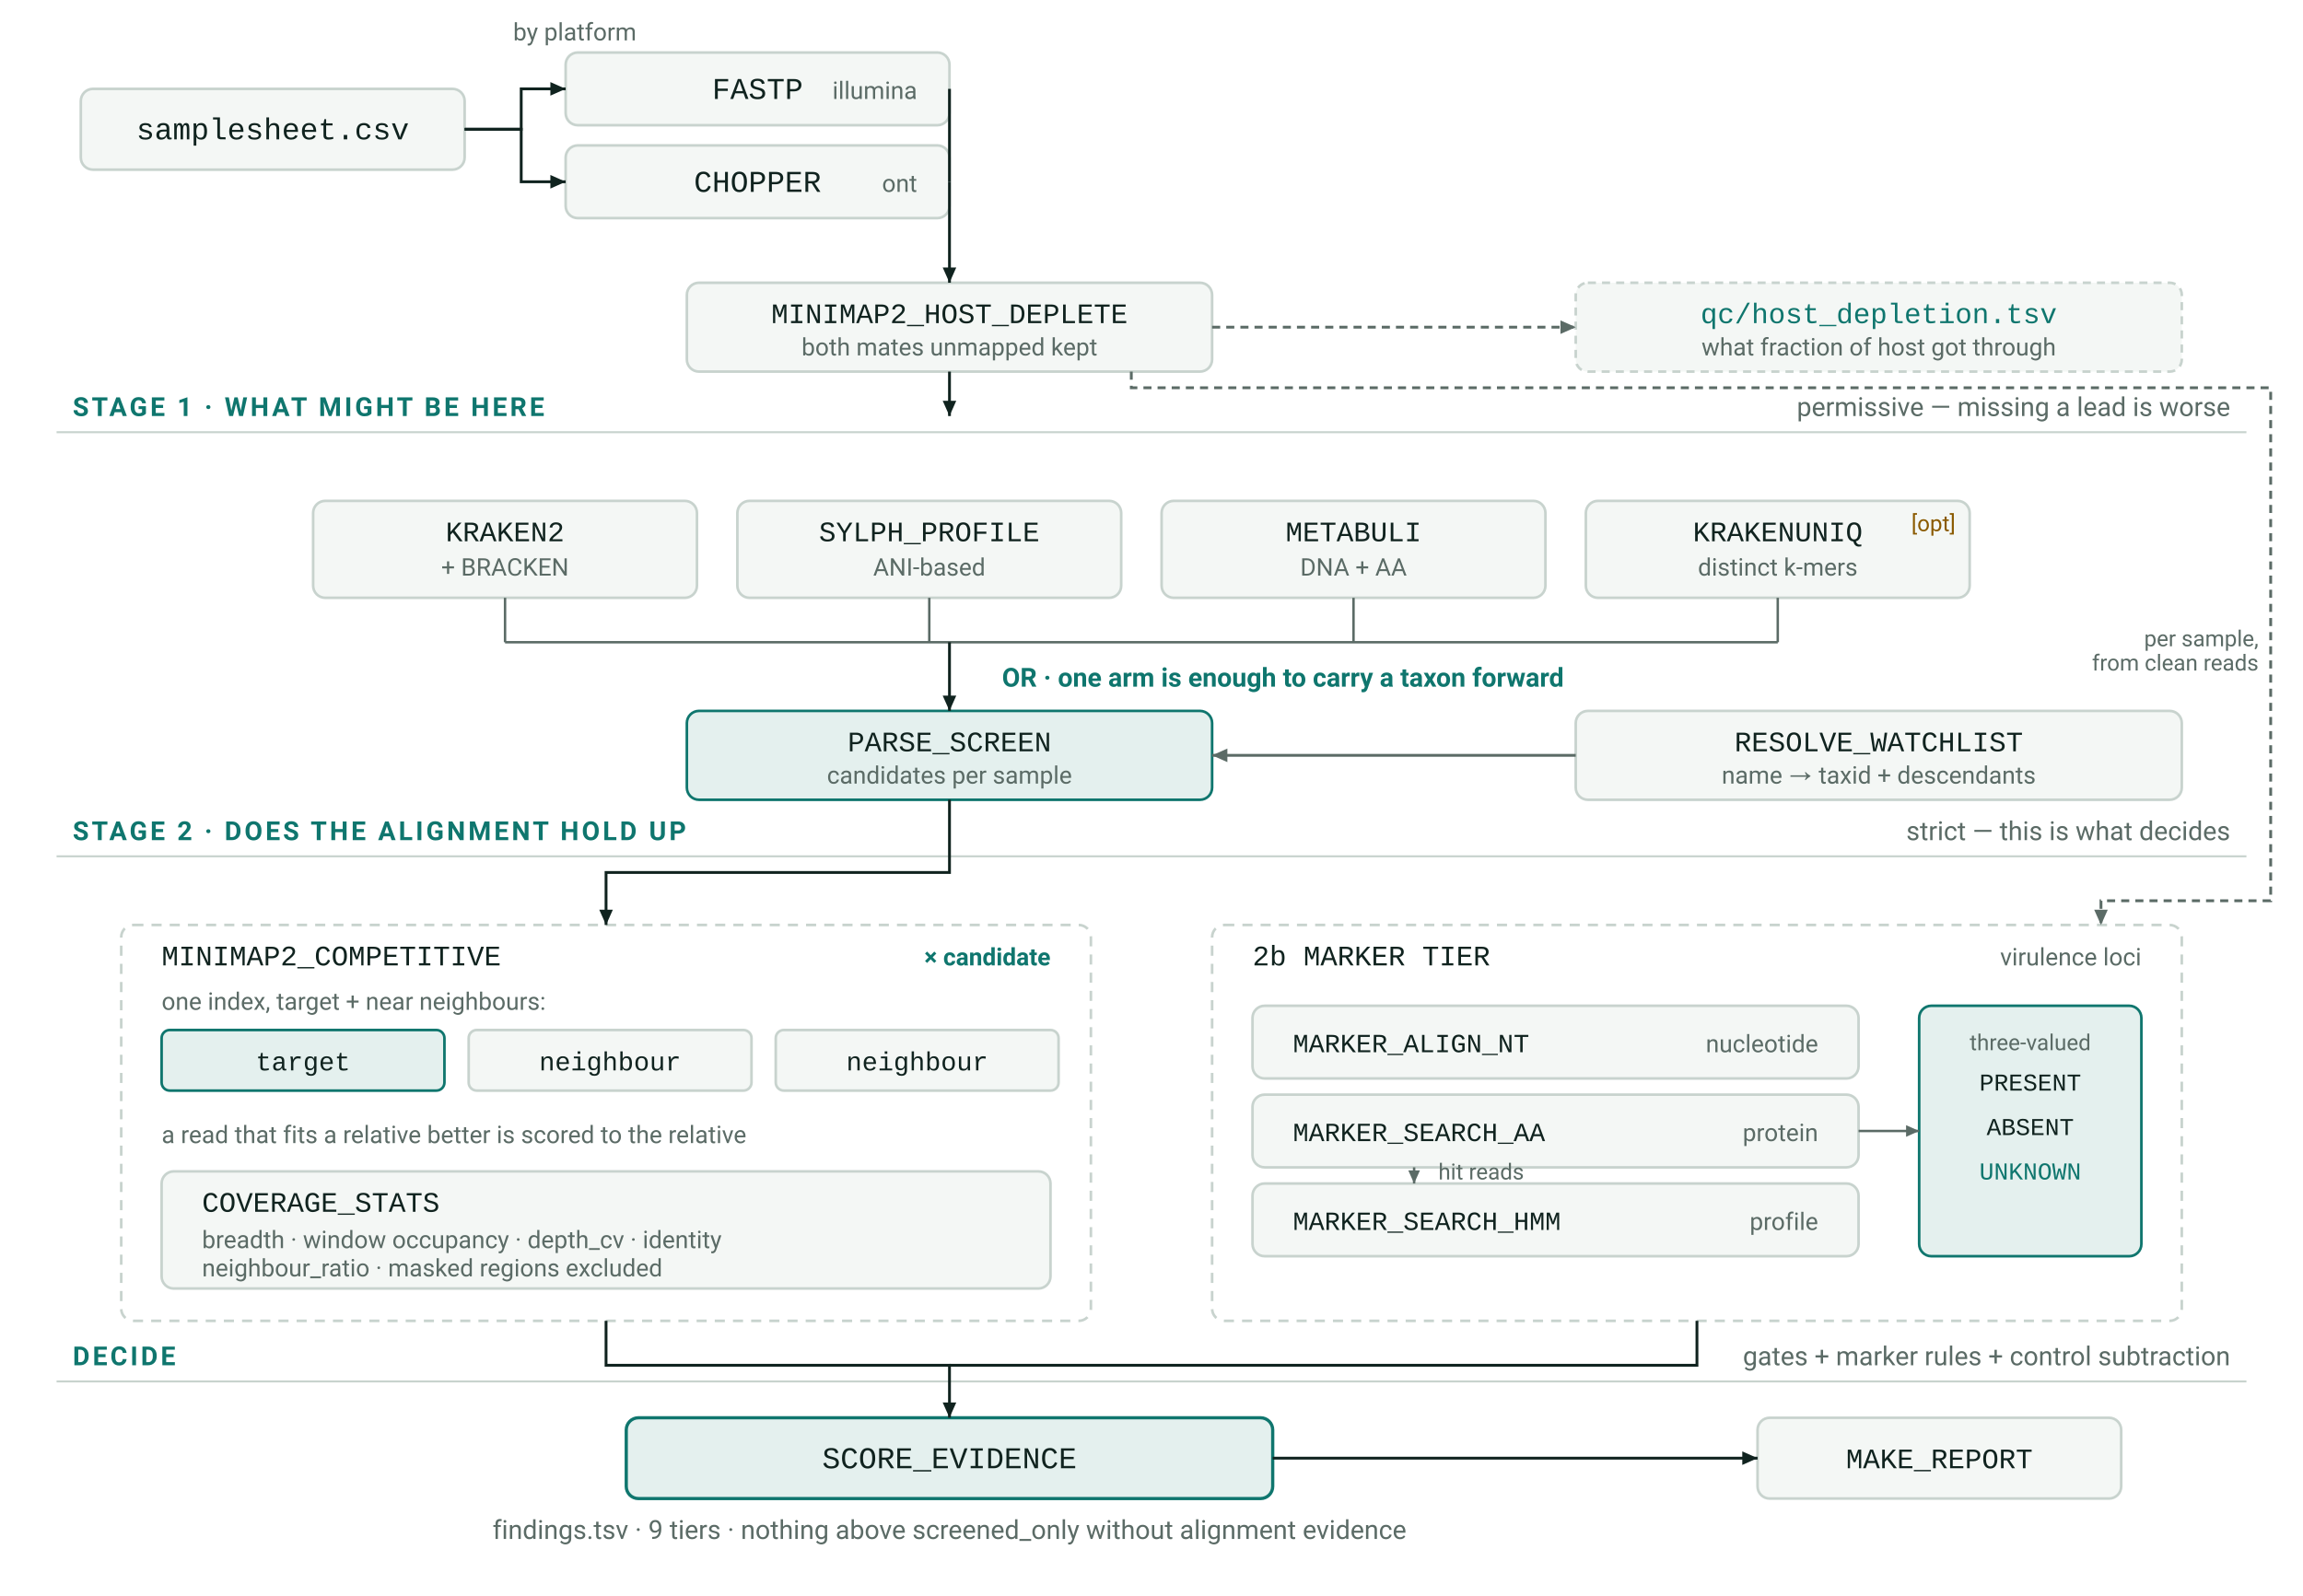
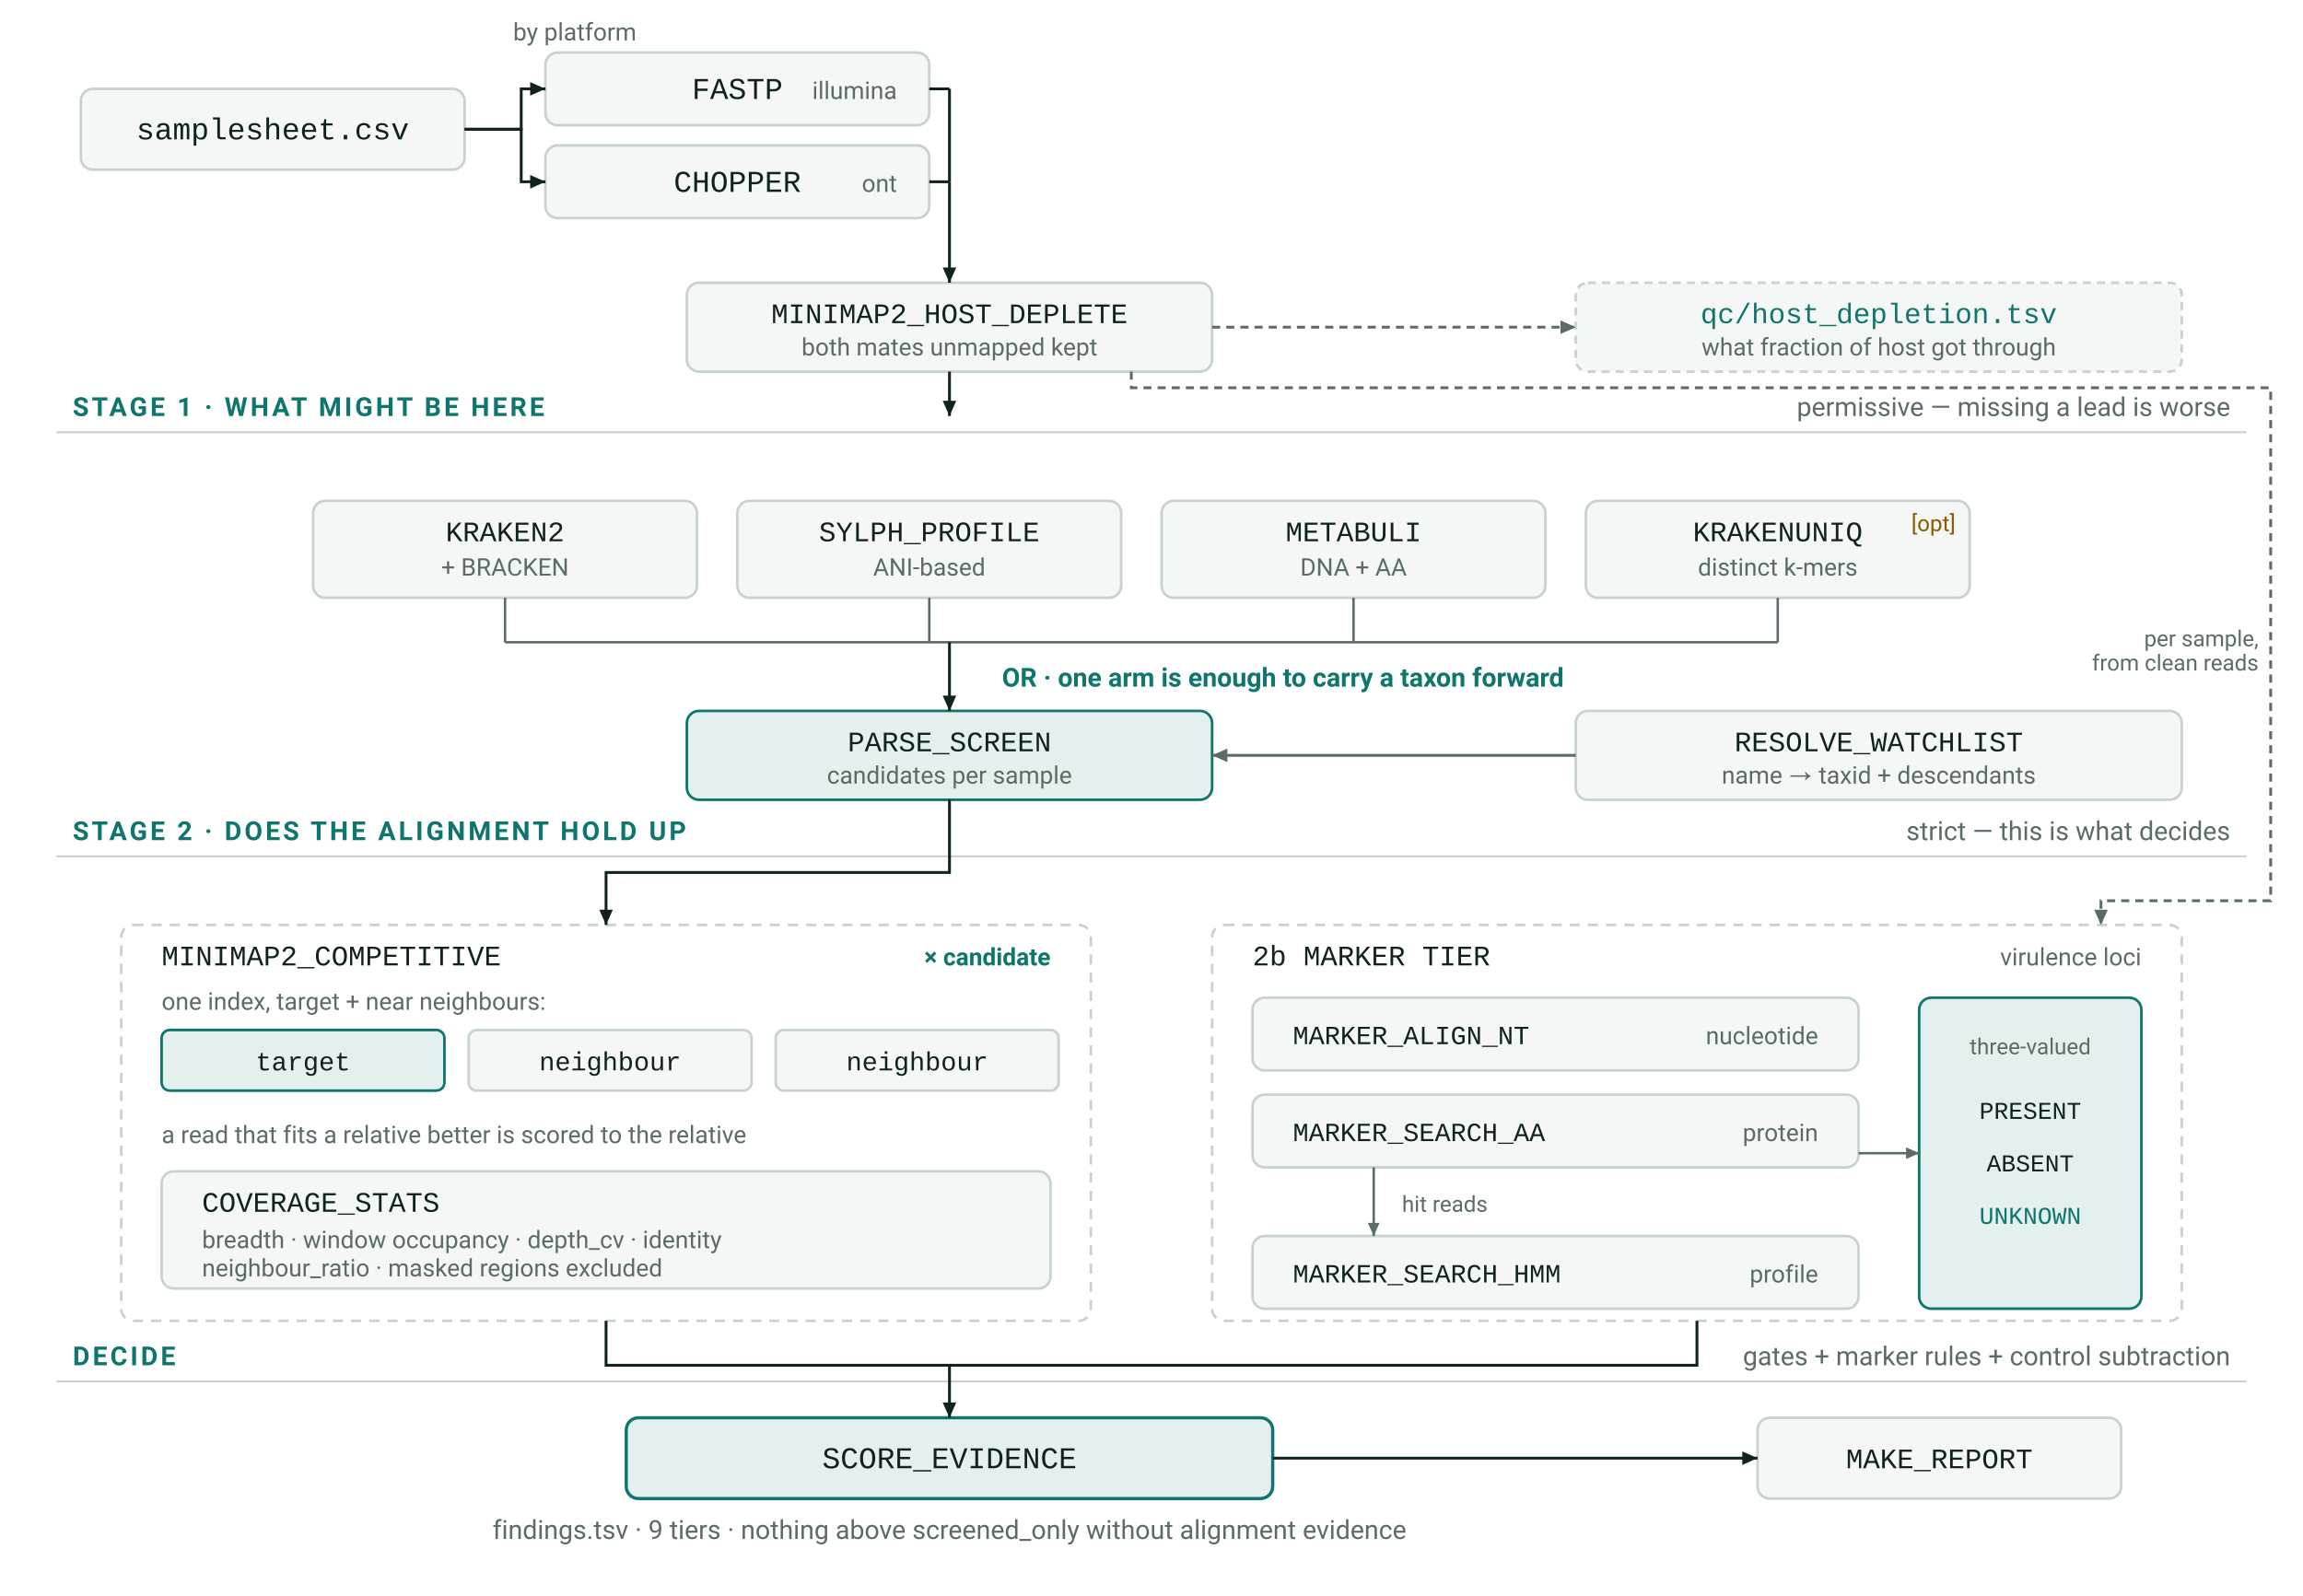
<svg xmlns="http://www.w3.org/2000/svg" viewBox="0 0 1140 790" width="1140" height="790" role="img" aria-label="bioThreatFinder workflow: a permissive stage-1 OR across classifier arms feeds a strict, per-candidate stage 2 that maps reads against the target together with its near neighbours, so reads preferring a harmless relative are attributed to the relative.">
  <defs>
    <marker id="ink" viewBox="0 0 10 10" refX="9" refY="5" markerWidth="6" markerHeight="6" orient="auto-start-reverse">
      <path d="M0 1 L9 5 L0 9 z" fill="#10231F" />
    </marker>
    <marker id="muted" viewBox="0 0 10 10" refX="9" refY="5" markerWidth="6" markerHeight="6" orient="auto-start-reverse">
      <path d="M0 1 L9 5 L0 9 z" fill="#5B6B66" />
    </marker>
  </defs>
  <rect x="40" y="44" width="190" height="40" rx="6" fill="#F4F7F5" stroke="#C8D3CE" stroke-width="1.3" />
  <text x="135" y="69" font-family="ui-monospace, SFMono-Regular, Menlo, Consolas, 'Liberation Mono', monospace" font-size="15" font-weight="400" fill="#10231F" text-anchor="middle">samplesheet.csv</text>
-   <rect x="280" y="26" width="190" height="36" rx="6" fill="#F4F7F5" stroke="#C8D3CE" stroke-width="1.3" />
-   <text x="375" y="49" font-family="ui-monospace, SFMono-Regular, Menlo, Consolas, 'Liberation Mono', monospace" font-size="15" font-weight="400" fill="#10231F" text-anchor="middle">FASTP</text>
-   <text x="454" y="49" font-family="ui-sans-serif, system-ui, -apple-system, 'Segoe UI', Roboto, Helvetica, sans-serif" font-size="12" font-weight="400" fill="#5B6B66" text-anchor="end">illumina</text>
-   <rect x="280" y="72" width="190" height="36" rx="6" fill="#F4F7F5" stroke="#C8D3CE" stroke-width="1.3" />
-   <text x="375" y="95" font-family="ui-monospace, SFMono-Regular, Menlo, Consolas, 'Liberation Mono', monospace" font-size="15" font-weight="400" fill="#10231F" text-anchor="middle">CHOPPER</text>
-   <text x="454" y="95" font-family="ui-sans-serif, system-ui, -apple-system, 'Segoe UI', Roboto, Helvetica, sans-serif" font-size="12" font-weight="400" fill="#5B6B66" text-anchor="end">ont</text>
-   <path d="M230 64 H258 V44 H280" fill="none" stroke="#10231F" stroke-width="1.4" marker-end="url(#ink)" />
-   <path d="M230 64 H258 V90 H280" fill="none" stroke="#10231F" stroke-width="1.4" marker-end="url(#ink)" />
+   <rect x="270" y="26" width="190" height="36" rx="6" fill="#F4F7F5" stroke="#C8D3CE" stroke-width="1.3" />
+   <text x="365" y="49" font-family="ui-monospace, SFMono-Regular, Menlo, Consolas, 'Liberation Mono', monospace" font-size="15" font-weight="400" fill="#10231F" text-anchor="middle">FASTP</text>
+   <text x="444" y="49" font-family="ui-sans-serif, system-ui, -apple-system, 'Segoe UI', Roboto, Helvetica, sans-serif" font-size="12" font-weight="400" fill="#5B6B66" text-anchor="end">illumina</text>
+   <rect x="270" y="72" width="190" height="36" rx="6" fill="#F4F7F5" stroke="#C8D3CE" stroke-width="1.3" />
+   <text x="365" y="95" font-family="ui-monospace, SFMono-Regular, Menlo, Consolas, 'Liberation Mono', monospace" font-size="15" font-weight="400" fill="#10231F" text-anchor="middle">CHOPPER</text>
+   <text x="444" y="95" font-family="ui-sans-serif, system-ui, -apple-system, 'Segoe UI', Roboto, Helvetica, sans-serif" font-size="12" font-weight="400" fill="#5B6B66" text-anchor="end">ont</text>
+   <path d="M230 64 H258 V44 H270" fill="none" stroke="#10231F" stroke-width="1.4" marker-end="url(#ink)" />
+   <path d="M230 64 H258 V90 H270" fill="none" stroke="#10231F" stroke-width="1.4" marker-end="url(#ink)" />
  <text x="254" y="20" font-family="ui-sans-serif, system-ui, -apple-system, 'Segoe UI', Roboto, Helvetica, sans-serif" font-size="12" font-weight="400" fill="#5B6B66" text-anchor="start">by platform</text>
+   <line x1="460" y1="44" x2="470" y2="44" stroke="#10231F" stroke-width="1.4" />
+   <line x1="460" y1="90" x2="470" y2="90" stroke="#10231F" stroke-width="1.4" />
  <line x1="470" y1="44" x2="470" y2="90" stroke="#10231F" stroke-width="1.4" />
  <rect x="340" y="140" width="260" height="44" rx="6" fill="#F4F7F5" stroke="#C8D3CE" stroke-width="1.3" />
  <text x="470" y="160" font-family="ui-monospace, SFMono-Regular, Menlo, Consolas, 'Liberation Mono', monospace" font-size="14" font-weight="400" fill="#10231F" text-anchor="middle">MINIMAP2_HOST_DEPLETE</text>
  <text x="470" y="176" font-family="ui-sans-serif, system-ui, -apple-system, 'Segoe UI', Roboto, Helvetica, sans-serif" font-size="12" font-weight="400" fill="#5B6B66" text-anchor="middle">both mates unmapped kept</text>
  <path d="M470 90 V140" fill="none" stroke="#10231F" stroke-width="1.4" marker-end="url(#ink)" />
  <rect x="780" y="140" width="300" height="44" rx="6" fill="#F4F7F5" stroke="#C8D3CE" stroke-width="1.3" stroke-dasharray="4 3" />
  <text x="930" y="160" font-family="ui-monospace, SFMono-Regular, Menlo, Consolas, 'Liberation Mono', monospace" font-size="14" font-weight="400" fill="#0F766E" text-anchor="middle">qc/host_depletion.tsv</text>
  <text x="930" y="176" font-family="ui-sans-serif, system-ui, -apple-system, 'Segoe UI', Roboto, Helvetica, sans-serif" font-size="12" font-weight="400" fill="#5B6B66" text-anchor="middle">what fraction of host got through</text>
  <line x1="600" y1="162" x2="780" y2="162" stroke="#5B6B66" stroke-width="1.4" stroke-dasharray="4 3" marker-end="url(#muted)" />
  <line x1="28" y1="214" x2="1112" y2="214" stroke="#C8D3CE" stroke-width="1" />
  <text x="36" y="206" font-family="ui-sans-serif, system-ui, -apple-system, 'Segoe UI', Roboto, Helvetica, sans-serif" font-size="13" font-weight="700" fill="#0F766E" text-anchor="start" letter-spacing="1.4">STAGE 1  ·  WHAT MIGHT BE HERE</text>
  <text x="1104" y="206" font-family="ui-sans-serif, system-ui, -apple-system, 'Segoe UI', Roboto, Helvetica, sans-serif" font-size="13" font-weight="400" fill="#5B6B66" text-anchor="end">permissive — missing a lead is worse</text>
  <rect x="155" y="248" width="190" height="48" rx="6" fill="#F4F7F5" stroke="#C8D3CE" stroke-width="1.3" />
  <text x="250" y="268" font-family="ui-monospace, SFMono-Regular, Menlo, Consolas, 'Liberation Mono', monospace" font-size="14" font-weight="400" fill="#10231F" text-anchor="middle">KRAKEN2</text>
  <text x="250" y="285" font-family="ui-sans-serif, system-ui, -apple-system, 'Segoe UI', Roboto, Helvetica, sans-serif" font-size="12" font-weight="400" fill="#5B6B66" text-anchor="middle">+ BRACKEN</text>
  <path d="M250 296 V318" fill="none" stroke="#5B6B66" stroke-width="1.2" />
  <rect x="365" y="248" width="190" height="48" rx="6" fill="#F4F7F5" stroke="#C8D3CE" stroke-width="1.3" />
  <text x="460" y="268" font-family="ui-monospace, SFMono-Regular, Menlo, Consolas, 'Liberation Mono', monospace" font-size="14" font-weight="400" fill="#10231F" text-anchor="middle">SYLPH_PROFILE</text>
  <text x="460" y="285" font-family="ui-sans-serif, system-ui, -apple-system, 'Segoe UI', Roboto, Helvetica, sans-serif" font-size="12" font-weight="400" fill="#5B6B66" text-anchor="middle">ANI-based</text>
  <path d="M460 296 V318" fill="none" stroke="#5B6B66" stroke-width="1.2" />
  <rect x="575" y="248" width="190" height="48" rx="6" fill="#F4F7F5" stroke="#C8D3CE" stroke-width="1.3" />
  <text x="670" y="268" font-family="ui-monospace, SFMono-Regular, Menlo, Consolas, 'Liberation Mono', monospace" font-size="14" font-weight="400" fill="#10231F" text-anchor="middle">METABULI</text>
  <text x="670" y="285" font-family="ui-sans-serif, system-ui, -apple-system, 'Segoe UI', Roboto, Helvetica, sans-serif" font-size="12" font-weight="400" fill="#5B6B66" text-anchor="middle">DNA + AA</text>
  <path d="M670 296 V318" fill="none" stroke="#5B6B66" stroke-width="1.2" />
  <rect x="785" y="248" width="190" height="48" rx="6" fill="#F4F7F5" stroke="#C8D3CE" stroke-width="1.3" />
  <text x="880" y="268" font-family="ui-monospace, SFMono-Regular, Menlo, Consolas, 'Liberation Mono', monospace" font-size="14" font-weight="400" fill="#10231F" text-anchor="middle">KRAKENUNIQ</text>
  <text x="880" y="285" font-family="ui-sans-serif, system-ui, -apple-system, 'Segoe UI', Roboto, Helvetica, sans-serif" font-size="12" font-weight="400" fill="#5B6B66" text-anchor="middle">distinct k-mers</text>
  <text x="968" y="263" font-family="ui-sans-serif, system-ui, -apple-system, 'Segoe UI', Roboto, Helvetica, sans-serif" font-size="11" font-weight="400" fill="#8A5A00" text-anchor="end">[opt]</text>
  <path d="M880 296 V318" fill="none" stroke="#5B6B66" stroke-width="1.2" />
  <path d="M470 184 V206" fill="none" stroke="#10231F" stroke-width="1.4" marker-end="url(#ink)" />
  <line x1="250" y1="318" x2="880" y2="318" stroke="#5B6B66" stroke-width="1.2" />
  <text x="496" y="340" font-family="ui-sans-serif, system-ui, -apple-system, 'Segoe UI', Roboto, Helvetica, sans-serif" font-size="13" font-weight="600" fill="#0F766E" text-anchor="start">OR  ·  one arm is enough to carry a taxon forward</text>
  <rect x="340" y="352" width="260" height="44" rx="6" fill="#E4F0EE" stroke="#0F766E" stroke-width="1.3" />
  <text x="470" y="372" font-family="ui-monospace, SFMono-Regular, Menlo, Consolas, 'Liberation Mono', monospace" font-size="14" font-weight="400" fill="#10231F" text-anchor="middle">PARSE_SCREEN</text>
  <text x="470" y="388" font-family="ui-sans-serif, system-ui, -apple-system, 'Segoe UI', Roboto, Helvetica, sans-serif" font-size="12" font-weight="400" fill="#5B6B66" text-anchor="middle">candidates per sample</text>
  <path d="M470 318 V352" fill="none" stroke="#10231F" stroke-width="1.4" marker-end="url(#ink)" />
  <rect x="780" y="352" width="300" height="44" rx="6" fill="#F4F7F5" stroke="#C8D3CE" stroke-width="1.3" />
  <text x="930" y="372" font-family="ui-monospace, SFMono-Regular, Menlo, Consolas, 'Liberation Mono', monospace" font-size="14" font-weight="400" fill="#10231F" text-anchor="middle">RESOLVE_WATCHLIST</text>
  <text x="930" y="388" font-family="ui-sans-serif, system-ui, -apple-system, 'Segoe UI', Roboto, Helvetica, sans-serif" font-size="12" font-weight="400" fill="#5B6B66" text-anchor="middle">name → taxid + descendants</text>
  <line x1="780" y1="374" x2="600" y2="374" stroke="#5B6B66" stroke-width="1.4" marker-end="url(#muted)" />
  <line x1="28" y1="424" x2="1112" y2="424" stroke="#C8D3CE" stroke-width="1" />
  <text x="36" y="416" font-family="ui-sans-serif, system-ui, -apple-system, 'Segoe UI', Roboto, Helvetica, sans-serif" font-size="13" font-weight="700" fill="#0F766E" text-anchor="start" letter-spacing="1.4">STAGE 2  ·  DOES THE ALIGNMENT HOLD UP</text>
  <text x="1104" y="416" font-family="ui-sans-serif, system-ui, -apple-system, 'Segoe UI', Roboto, Helvetica, sans-serif" font-size="13" font-weight="400" fill="#5B6B66" text-anchor="end">strict — this is what decides</text>
  <rect x="60" y="458" width="480" height="196" rx="6" fill="none" stroke="#C8D3CE" stroke-width="1.3" stroke-dasharray="5 4" />
  <text x="80" y="478" font-family="ui-monospace, SFMono-Regular, Menlo, Consolas, 'Liberation Mono', monospace" font-size="14" font-weight="400" fill="#10231F" text-anchor="start">MINIMAP2_COMPETITIVE</text>
  <text x="520" y="478" font-family="ui-sans-serif, system-ui, -apple-system, 'Segoe UI', Roboto, Helvetica, sans-serif" font-size="12" font-weight="600" fill="#0F766E" text-anchor="end">× candidate</text>
  <text x="80" y="500" font-family="ui-sans-serif, system-ui, -apple-system, 'Segoe UI', Roboto, Helvetica, sans-serif" font-size="12" font-weight="400" fill="#5B6B66" text-anchor="start">one index, target + near neighbours:</text>
  <rect x="80" y="510" width="140" height="30" rx="4" fill="#E4F0EE" stroke="#0F766E" stroke-width="1.3" />
  <text x="150" y="530" font-family="ui-monospace, SFMono-Regular, Menlo, Consolas, 'Liberation Mono', monospace" font-size="13" font-weight="400" fill="#10231F" text-anchor="middle">target</text>
  <rect x="232" y="510" width="140" height="30" rx="4" fill="#F4F7F5" stroke="#C8D3CE" stroke-width="1.3" />
  <text x="302" y="530" font-family="ui-monospace, SFMono-Regular, Menlo, Consolas, 'Liberation Mono', monospace" font-size="13" font-weight="400" fill="#10231F" text-anchor="middle">neighbour</text>
  <rect x="384" y="510" width="140" height="30" rx="4" fill="#F4F7F5" stroke="#C8D3CE" stroke-width="1.3" />
  <text x="454" y="530" font-family="ui-monospace, SFMono-Regular, Menlo, Consolas, 'Liberation Mono', monospace" font-size="13" font-weight="400" fill="#10231F" text-anchor="middle">neighbour</text>
  <text x="80" y="566" font-family="ui-sans-serif, system-ui, -apple-system, 'Segoe UI', Roboto, Helvetica, sans-serif" font-size="12" font-weight="400" fill="#5B6B66" text-anchor="start">a read that fits a relative better is scored to the relative</text>
  <rect x="80" y="580" width="440" height="58" rx="6" fill="#F4F7F5" stroke="#C8D3CE" stroke-width="1.3" />
  <text x="100" y="600" font-family="ui-monospace, SFMono-Regular, Menlo, Consolas, 'Liberation Mono', monospace" font-size="14" font-weight="400" fill="#10231F" text-anchor="start">COVERAGE_STATS</text>
  <text x="100" y="618" font-family="ui-sans-serif, system-ui, -apple-system, 'Segoe UI', Roboto, Helvetica, sans-serif" font-size="12" font-weight="400" fill="#5B6B66" text-anchor="start">breadth · window occupancy · depth_cv · identity</text>
  <text x="100" y="632" font-family="ui-sans-serif, system-ui, -apple-system, 'Segoe UI', Roboto, Helvetica, sans-serif" font-size="12" font-weight="400" fill="#5B6B66" text-anchor="start">neighbour_ratio  ·  masked regions excluded</text>
  <rect x="600" y="458" width="480" height="196" rx="6" fill="none" stroke="#C8D3CE" stroke-width="1.3" stroke-dasharray="5 4" />
  <text x="620" y="478" font-family="ui-monospace, SFMono-Regular, Menlo, Consolas, 'Liberation Mono', monospace" font-size="14" font-weight="400" fill="#10231F" text-anchor="start">2b  MARKER TIER</text>
  <text x="1060" y="478" font-family="ui-sans-serif, system-ui, -apple-system, 'Segoe UI', Roboto, Helvetica, sans-serif" font-size="12" font-weight="400" fill="#5B6B66" text-anchor="end">virulence loci</text>
-   <rect x="620" y="498" width="300" height="36" rx="6" fill="#F4F7F5" stroke="#C8D3CE" stroke-width="1.3" />
-   <text x="640" y="521" font-family="ui-monospace, SFMono-Regular, Menlo, Consolas, 'Liberation Mono', monospace" font-size="13" font-weight="400" fill="#10231F" text-anchor="start">MARKER_ALIGN_NT</text>
-   <text x="900" y="521" font-family="ui-sans-serif, system-ui, -apple-system, 'Segoe UI', Roboto, Helvetica, sans-serif" font-size="12" font-weight="400" fill="#5B6B66" text-anchor="end">nucleotide</text>
+   <rect x="620" y="494" width="300" height="36" rx="6" fill="#F4F7F5" stroke="#C8D3CE" stroke-width="1.3" />
+   <text x="640" y="517" font-family="ui-monospace, SFMono-Regular, Menlo, Consolas, 'Liberation Mono', monospace" font-size="13" font-weight="400" fill="#10231F" text-anchor="start">MARKER_ALIGN_NT</text>
+   <text x="900" y="517" font-family="ui-sans-serif, system-ui, -apple-system, 'Segoe UI', Roboto, Helvetica, sans-serif" font-size="12" font-weight="400" fill="#5B6B66" text-anchor="end">nucleotide</text>
  <rect x="620" y="542" width="300" height="36" rx="6" fill="#F4F7F5" stroke="#C8D3CE" stroke-width="1.3" />
  <text x="640" y="565" font-family="ui-monospace, SFMono-Regular, Menlo, Consolas, 'Liberation Mono', monospace" font-size="13" font-weight="400" fill="#10231F" text-anchor="start">MARKER_SEARCH_AA</text>
  <text x="900" y="565" font-family="ui-sans-serif, system-ui, -apple-system, 'Segoe UI', Roboto, Helvetica, sans-serif" font-size="12" font-weight="400" fill="#5B6B66" text-anchor="end">protein</text>
-   <rect x="620" y="586" width="300" height="36" rx="6" fill="#F4F7F5" stroke="#C8D3CE" stroke-width="1.3" />
-   <text x="640" y="609" font-family="ui-monospace, SFMono-Regular, Menlo, Consolas, 'Liberation Mono', monospace" font-size="13" font-weight="400" fill="#10231F" text-anchor="start">MARKER_SEARCH_HMM</text>
-   <text x="900" y="609" font-family="ui-sans-serif, system-ui, -apple-system, 'Segoe UI', Roboto, Helvetica, sans-serif" font-size="12" font-weight="400" fill="#5B6B66" text-anchor="end">profile</text>
-   <path d="M700 578 V586" fill="none" stroke="#5B6B66" stroke-width="1.2" marker-end="url(#muted)" />
-   <text x="712" y="584" font-family="ui-sans-serif, system-ui, -apple-system, 'Segoe UI', Roboto, Helvetica, sans-serif" font-size="11" font-weight="400" fill="#5B6B66" text-anchor="start">hit reads</text>
-   <rect x="950" y="498" width="110" height="124" rx="6" fill="#E4F0EE" stroke="#0F766E" stroke-width="1.3" />
-   <text x="1005" y="540" font-family="ui-monospace, SFMono-Regular, Menlo, Consolas, 'Liberation Mono', monospace" font-size="12" font-weight="400" fill="#10231F" text-anchor="middle">PRESENT</text>
-   <text x="1005" y="562" font-family="ui-monospace, SFMono-Regular, Menlo, Consolas, 'Liberation Mono', monospace" font-size="12" font-weight="400" fill="#10231F" text-anchor="middle">ABSENT</text>
-   <text x="1005" y="584" font-family="ui-monospace, SFMono-Regular, Menlo, Consolas, 'Liberation Mono', monospace" font-size="12" font-weight="400" fill="#0F766E" text-anchor="middle">UNKNOWN</text>
-   <text x="1005" y="520" font-family="ui-sans-serif, system-ui, -apple-system, 'Segoe UI', Roboto, Helvetica, sans-serif" font-size="11" font-weight="400" fill="#5B6B66" text-anchor="middle">three-valued</text>
-   <line x1="920" y1="560" x2="950" y2="560" stroke="#5B6B66" stroke-width="1.2" marker-end="url(#muted)" />
+   <rect x="620" y="612" width="300" height="36" rx="6" fill="#F4F7F5" stroke="#C8D3CE" stroke-width="1.3" />
+   <text x="640" y="635" font-family="ui-monospace, SFMono-Regular, Menlo, Consolas, 'Liberation Mono', monospace" font-size="13" font-weight="400" fill="#10231F" text-anchor="start">MARKER_SEARCH_HMM</text>
+   <text x="900" y="635" font-family="ui-sans-serif, system-ui, -apple-system, 'Segoe UI', Roboto, Helvetica, sans-serif" font-size="12" font-weight="400" fill="#5B6B66" text-anchor="end">profile</text>
+   <path d="M680 578 V612" fill="none" stroke="#5B6B66" stroke-width="1.2" marker-end="url(#muted)" />
+   <text x="694" y="600" font-family="ui-sans-serif, system-ui, -apple-system, 'Segoe UI', Roboto, Helvetica, sans-serif" font-size="11" font-weight="400" fill="#5B6B66" text-anchor="start">hit reads</text>
+   <rect x="950" y="494" width="110" height="154" rx="6" fill="#E4F0EE" stroke="#0F766E" stroke-width="1.3" />
+   <text x="1005" y="554" font-family="ui-monospace, SFMono-Regular, Menlo, Consolas, 'Liberation Mono', monospace" font-size="12" font-weight="400" fill="#10231F" text-anchor="middle">PRESENT</text>
+   <text x="1005" y="580" font-family="ui-monospace, SFMono-Regular, Menlo, Consolas, 'Liberation Mono', monospace" font-size="12" font-weight="400" fill="#10231F" text-anchor="middle">ABSENT</text>
+   <text x="1005" y="606" font-family="ui-monospace, SFMono-Regular, Menlo, Consolas, 'Liberation Mono', monospace" font-size="12" font-weight="400" fill="#0F766E" text-anchor="middle">UNKNOWN</text>
+   <text x="1005" y="522" font-family="ui-sans-serif, system-ui, -apple-system, 'Segoe UI', Roboto, Helvetica, sans-serif" font-size="11" font-weight="400" fill="#5B6B66" text-anchor="middle">three-valued</text>
+   <line x1="920" y1="571" x2="950" y2="571" stroke="#5B6B66" stroke-width="1.2" marker-end="url(#muted)" />
  <path d="M470 396 V432 H300 V458" fill="none" stroke="#10231F" stroke-width="1.4" marker-end="url(#ink)" />
  <path d="M560 184 V192 H1124 V446 H1040 V458" fill="none" stroke="#5B6B66" stroke-width="1.4" stroke-dasharray="4 3" marker-end="url(#muted)" />
  <text x="1118" y="320" font-family="ui-sans-serif, system-ui, -apple-system, 'Segoe UI', Roboto, Helvetica, sans-serif" font-size="11" font-weight="400" fill="#5B6B66" text-anchor="end">per sample,</text>
  <text x="1118" y="332" font-family="ui-sans-serif, system-ui, -apple-system, 'Segoe UI', Roboto, Helvetica, sans-serif" font-size="11" font-weight="400" fill="#5B6B66" text-anchor="end">from clean reads</text>
  <line x1="28" y1="684" x2="1112" y2="684" stroke="#C8D3CE" stroke-width="1" />
  <text x="36" y="676" font-family="ui-sans-serif, system-ui, -apple-system, 'Segoe UI', Roboto, Helvetica, sans-serif" font-size="13" font-weight="700" fill="#0F766E" text-anchor="start" letter-spacing="1.4">DECIDE</text>
  <text x="1104" y="676" font-family="ui-sans-serif, system-ui, -apple-system, 'Segoe UI', Roboto, Helvetica, sans-serif" font-size="13" font-weight="400" fill="#5B6B66" text-anchor="end">gates + marker rules + control subtraction</text>
  <rect x="310" y="702" width="320" height="40" rx="6" fill="#E4F0EE" stroke="#0F766E" stroke-width="1.6" />
  <text x="470" y="727" font-family="ui-monospace, SFMono-Regular, Menlo, Consolas, 'Liberation Mono', monospace" font-size="15" font-weight="400" fill="#10231F" text-anchor="middle">SCORE_EVIDENCE</text>
  <path d="M300 654 V676 H470 V702" fill="none" stroke="#10231F" stroke-width="1.4" marker-end="url(#ink)" />
  <path d="M840 654 V676 H470" fill="none" stroke="#10231F" stroke-width="1.4" />
  <text x="470" y="762" font-family="ui-sans-serif, system-ui, -apple-system, 'Segoe UI', Roboto, Helvetica, sans-serif" font-size="13" font-weight="400" fill="#5B6B66" text-anchor="middle">findings.tsv  ·  9 tiers  ·  nothing above screened_only without alignment evidence</text>
  <rect x="870" y="702" width="180" height="40" rx="6" fill="#F4F7F5" stroke="#C8D3CE" stroke-width="1.3" />
  <text x="960" y="727" font-family="ui-monospace, SFMono-Regular, Menlo, Consolas, 'Liberation Mono', monospace" font-size="14" font-weight="400" fill="#10231F" text-anchor="middle">MAKE_REPORT</text>
  <line x1="630" y1="722" x2="870" y2="722" stroke="#10231F" stroke-width="1.4" marker-end="url(#ink)" />
</svg>
